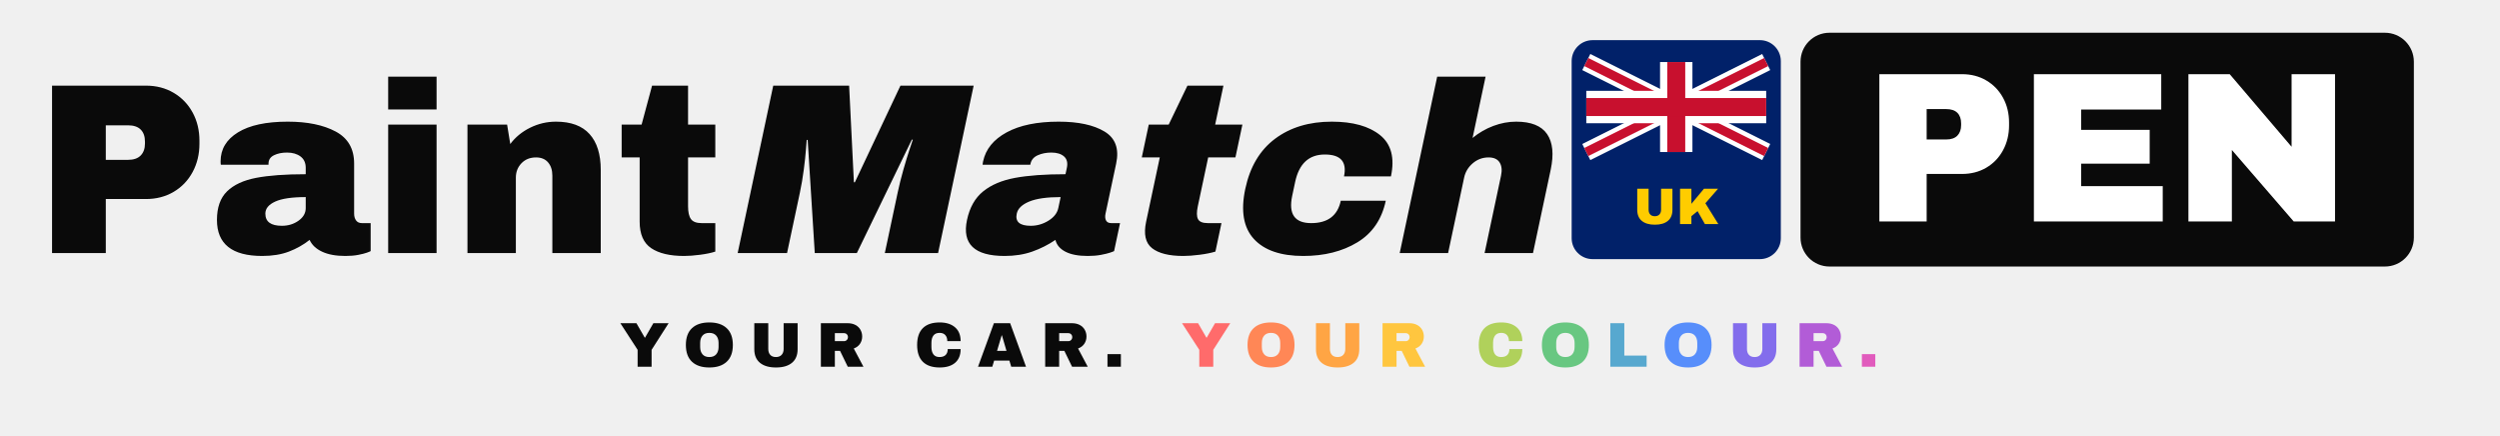
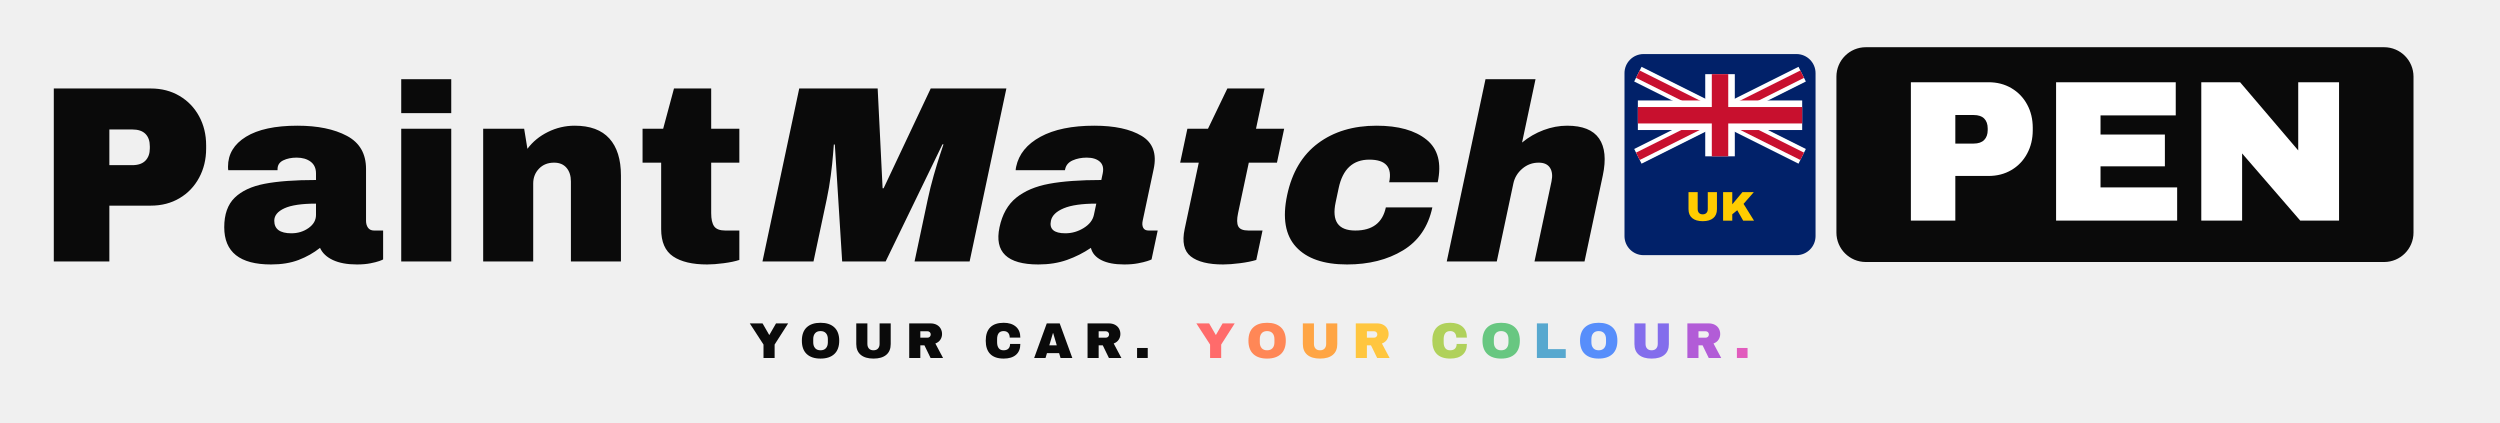
- <svg xmlns="http://www.w3.org/2000/svg" viewBox="0 0 2260.46 393.80" role="img" aria-label="PaintMatchPen">
+ <svg xmlns="http://www.w3.org/2000/svg" viewBox="0 0 2187.82 369.60" role="img" aria-label="PaintMatchPen">
  <path d="M180.4 127.16V130.02Q180.4 144.1 174.24 155.54Q168.08 166.98 157.08 173.47Q146.08 179.96 132.0 179.96H95.7V228.8H47.08V77.44H132.0Q146.08 77.44 157.08 83.93Q168.08 90.42 174.24 101.75Q180.4 113.08 180.4 127.16ZM95.7 144.54H115.72Q123.42 144.54 127.27 140.58Q131.12 136.62 131.12 129.8V128.04Q131.12 121 127.27 117.15Q123.42 113.3 115.72 113.3H95.7Z M320.32 147.84V193.16Q320.32 196.9 322.08 199.32Q323.84 201.74 327.36 201.74H335.28V227.04Q334.62 227.48 331.87 228.47Q329.12 229.46 324.06 230.45Q319.0 231.44 312.4 231.44Q299.64 231.44 291.39 227.59Q283.14 223.74 280.06 216.92Q271.7 223.52 261.36 227.48Q251.02 231.44 237.16 231.44Q196.24 231.44 196.24 198.88Q196.24 181.94 205.37 173.03Q214.5 164.12 231.66 160.82Q248.82 157.52 276.54 157.52V151.8Q276.54 144.98 271.81 141.46Q267.08 137.94 259.6 137.94Q252.78 137.94 247.83 140.36Q242.88 142.78 242.88 148.06V148.94H199.76Q199.54 147.84 199.54 145.86Q199.54 129.36 215.27 119.68Q231.0 110 260.26 110Q286.88 110 303.6 118.91Q320.32 127.82 320.32 147.84ZM240.02 193.16Q240.02 204.16 254.98 204.16Q263.56 204.16 270.05 199.54Q276.54 194.92 276.54 188.1V178.2Q257.84 178.2 248.93 182.27Q240.02 186.34 240.02 193.16Z M351.12 99.0V69.3H394.9V99.0ZM351.12 228.8V112.64H394.9V228.8Z M543.4 153.56V228.8H499.62V158.84Q499.62 151.36 495.77 146.85Q491.92 142.34 484.88 142.34Q476.74 142.34 471.68 147.62Q466.62 152.9 466.62 160.6V228.8H422.84V112.64H458.7L461.56 130.24Q468.38 121 479.49 115.5Q490.6 110 502.92 110Q523.16 110 533.28 121.22Q543.4 132.44 543.4 153.56Z M647.02 112.64V142.34H622.38V186.56Q622.38 194.48 625.02 198.11Q627.66 201.74 634.7 201.74H647.02V227.48Q641.74 229.24 633.38 230.34Q625.02 231.44 618.86 231.44Q599.5 231.44 589.05 224.4Q578.6 217.36 578.6 200.42V142.34H562.32V112.64H580.36L589.82 77.44H622.38V112.64Z" fill="#0A0A0A" />
  <path d="M800.36 228.8 811.957 174.24Q814.108 164.12 817.146 153.45Q820.184 142.78 822.607 135.52Q825.03 128.26 825.671 126.28H824.791L775.06 228.8H737.0L730.585 126.5H729.705Q729.504 128.48 728.974 135.63Q728.444 142.78 727.056 153.45Q725.668 164.12 723.517 174.24L711.92 228.8H667.26L699.433 77.44H768.073L772.388 164.78H773.268L814.493 77.44H880.713L848.54 228.8Z M1009.629 147.84 999.996 193.16Q999.201 196.9 1000.446 199.32Q1001.692 201.74 1005.212 201.74H1013.132L1007.754 227.04Q1007.001 227.48 1004.04 228.47Q1001.08 229.46 995.809 230.45Q990.539 231.44 983.939 231.44Q971.179 231.44 963.747 227.59Q956.316 223.74 954.685 216.92Q944.922 223.52 933.741 227.48Q922.559 231.44 908.699 231.44Q867.779 231.44 874.7 198.88Q878.3 181.94 889.324 173.03Q900.348 164.12 918.21 160.82Q936.071 157.52 963.791 157.52L965.007 151.8Q966.456 144.98 962.475 141.46Q958.493 137.94 951.013 137.94Q944.193 137.94 938.729 140.36Q933.264 142.78 932.142 148.06L931.955 148.94H888.835Q888.849 147.84 889.269 145.86Q892.777 129.36 910.564 119.68Q928.352 110 957.612 110Q984.232 110 999.058 118.91Q1013.884 127.82 1009.629 147.84ZM919.696 193.16Q917.357 204.16 932.317 204.16Q940.897 204.16 948.369 199.54Q955.841 194.92 957.291 188.1L959.395 178.2Q940.695 178.2 930.92 182.27Q921.145 186.34 919.696 193.16Z M1123.811 112.64 1117.498 142.34H1092.858L1083.458 186.56Q1081.775 194.48 1083.643 198.11Q1085.512 201.74 1092.552 201.74H1104.872L1099.401 227.48Q1093.746 229.24 1085.153 230.34Q1076.559 231.44 1070.399 231.44Q1051.039 231.44 1042.085 224.4Q1033.132 217.36 1036.732 200.42L1049.078 142.34H1032.798L1039.111 112.64H1057.151L1074.093 77.44H1106.653L1099.171 112.64Z M1258.17 159.5H1215.71Q1219.919 139.7 1198.359 139.7Q1176.799 139.7 1171.515 164.56L1168.849 177.1Q1163.612 201.74 1186.052 201.74Q1208.492 201.74 1212.794 181.5H1253.494Q1248.116 206.8 1227.788 219.12Q1207.459 231.44 1178.859 231.44Q1148.279 231.44 1134.172 216.04Q1120.066 200.64 1126.425 170.72Q1132.785 140.8 1153.438 125.4Q1174.092 110 1204.672 110Q1233.272 110 1248.386 122.21Q1263.501 134.42 1258.17 159.5Z M1371.432 110Q1391.672 110 1399.407 121.22Q1407.142 132.44 1402.653 153.56L1386.66 228.8H1342.88L1357.75 158.84Q1359.34 151.36 1356.449 146.85Q1353.558 142.34 1346.518 142.34Q1338.378 142.34 1332.195 147.62Q1326.013 152.9 1324.376 160.6L1309.88 228.8H1266.1L1300.003 69.3H1343.783L1331.999 124.74Q1340.535 117.7 1350.813 113.85Q1361.092 110 1371.432 110Z" fill="#0A0A0A" />
-   <rect x="1421.64" y="36.30" width="189.20" height="198.00" rx="18.92" ry="18.92" fill="#012169" />
-   <line x1="1434.88" y1="56.10" x2="1597.60" y2="137.46" stroke="#FFF" stroke-width="16.27" />
-   <line x1="1597.60" y1="56.10" x2="1434.88" y2="137.46" stroke="#FFF" stroke-width="16.27" />
-   <line x1="1434.88" y1="56.10" x2="1597.60" y2="137.46" stroke="#C8102E" stroke-width="8.14" />
-   <line x1="1597.60" y1="56.10" x2="1434.88" y2="137.46" stroke="#C8102E" stroke-width="8.14" />
-   <line x1="1516.24" y1="56.10" x2="1516.24" y2="137.46" stroke="#FFF" stroke-width="29.29" />
-   <line x1="1434.88" y1="96.78" x2="1597.60" y2="96.78" stroke="#FFF" stroke-width="29.29" />
-   <line x1="1516.24" y1="56.10" x2="1516.24" y2="137.46" stroke="#C8102E" stroke-width="16.27" />
-   <line x1="1434.88" y1="96.78" x2="1597.60" y2="96.78" stroke="#C8102E" stroke-width="16.27" />
-   <path d="M1496.902 203.17Q1489.279 203.17 1485.118 199.731Q1480.958 196.291 1480.958 189.736V170.631H1491.231V189.597Q1491.231 192.293 1492.672 193.897Q1494.113 195.5 1496.856 195.5Q1499.598 195.5 1501.063 193.873Q1502.527 192.246 1502.527 189.597V170.631H1512.8V189.736Q1512.8 196.291 1508.663 199.731Q1504.526 203.17 1496.902 203.17Z M1541.342 170.631H1554.079L1542.597 183.786L1554.311 202.613H1542.179L1535.531 190.898L1529.953 195.454V202.613H1519.68V170.631H1529.953V184.298Z" fill="#FFCC00" />
-   <rect x="1632.84" y="33.79" width="546.43" height="203.02" rx="22.0" ry="22.0" fill="#0A0A0A" stroke="#0A0A0A" stroke-width="8.36" />
-   <path d="M1817.288 110.822V113.339Q1817.288 125.729 1811.867 135.796Q1806.446 145.864 1796.766 151.575Q1787.086 157.286 1774.696 157.286H1742.752V200.265H1699.966V67.068H1774.696Q1787.086 67.068 1796.766 72.78Q1806.446 78.491 1811.867 88.461Q1817.288 98.432 1817.288 110.822ZM1742.752 126.116H1760.37Q1767.146 126.116 1770.534 122.632Q1773.922 119.147 1773.922 113.145V111.596Q1773.922 105.401 1770.534 102.013Q1767.146 98.625 1760.37 98.625H1742.752Z M1839.746 67.068H1954.938V99.012H1882.531V117.404H1944.483V147.993H1882.531V168.321H1956.293V200.265H1839.746Z M2074.776 200.265 2018.826 135.603V200.265H1979.525V67.068H2016.89L2072.84 132.699V67.068H2112.141V200.265Z" fill="#FFF" />
-   <path d="M589.402 331.584H576.761V316.312L561.145 292.23H575.674L583.224 305.329H583.453L591.004 292.23H604.789L589.402 316.312Z" fill="#0A0A0A" />
-   <path d="M662.904 311.907Q662.904 321.86 657.356 327.065Q651.807 332.27 641.626 332.27Q631.444 332.27 625.924 327.094Q620.404 321.917 620.404 311.907Q620.404 301.897 625.924 296.721Q631.444 291.544 641.626 291.544Q651.807 291.544 657.356 296.749Q662.904 301.954 662.904 311.907ZM633.332 310.077V313.738Q633.332 317.913 635.448 320.373Q637.564 322.832 641.626 322.832Q645.687 322.832 647.832 320.373Q649.977 317.913 649.977 313.738V310.077Q649.977 305.901 647.832 303.442Q645.687 300.982 641.626 300.982Q637.564 300.982 635.448 303.442Q633.332 305.901 633.332 310.077Z" fill="#0A0A0A" />
-   <path d="M701.914 332.27Q692.534 332.27 687.414 328.038Q682.295 323.805 682.295 315.74V292.23H694.936V315.568Q694.936 318.886 696.709 320.859Q698.482 322.832 701.857 322.832Q705.232 322.832 707.034 320.83Q708.836 318.828 708.836 315.568V292.23H721.477V315.74Q721.477 323.805 716.386 328.038Q711.295 332.27 701.914 332.27Z" fill="#0A0A0A" />
-   <path d="M772.27 315.11 781.022 331.584H766.836L759.858 317.227H755.168V331.584H742.526V292.23H766.608Q770.84 292.23 773.843 293.861Q776.846 295.491 778.362 298.265Q779.878 301.039 779.878 304.3Q779.878 307.903 777.933 310.82Q775.988 313.738 772.27 315.11ZM763.462 301.211H755.168V308.475H763.462Q764.949 308.475 765.978 307.417Q767.008 306.359 767.008 304.814Q767.008 303.27 765.978 302.24Q764.949 301.211 763.462 301.211Z" fill="#0A0A0A" />
+   <rect x="1421.64" y="47.30" width="167.20" height="176.00" rx="16.72" ry="16.72" fill="#012169" />
+   <line x1="1433.34" y1="64.90" x2="1577.14" y2="136.80" stroke="#FFF" stroke-width="14.38" />
+   <line x1="1577.14" y1="64.90" x2="1433.34" y2="136.80" stroke="#FFF" stroke-width="14.38" />
+   <line x1="1433.34" y1="64.90" x2="1577.14" y2="136.80" stroke="#C8102E" stroke-width="7.19" />
+   <line x1="1577.14" y1="64.90" x2="1433.34" y2="136.80" stroke="#C8102E" stroke-width="7.19" />
+   <line x1="1505.24" y1="64.90" x2="1505.24" y2="136.80" stroke="#FFF" stroke-width="25.88" />
+   <line x1="1433.34" y1="100.85" x2="1577.14" y2="100.85" stroke="#FFF" stroke-width="25.88" />
+   <line x1="1505.24" y1="64.90" x2="1505.24" y2="136.80" stroke="#C8102E" stroke-width="14.38" />
+   <line x1="1433.34" y1="100.85" x2="1577.14" y2="100.85" stroke="#C8102E" stroke-width="14.38" />
+   <path d="M1490.126 193.563Q1484.168 193.563 1480.916 190.875Q1477.664 188.186 1477.664 183.064V168.131H1485.694V182.955Q1485.694 185.062 1486.82 186.315Q1487.946 187.569 1490.09 187.569Q1492.233 187.569 1493.378 186.297Q1494.522 185.025 1494.522 182.955V168.131H1502.551V183.064Q1502.551 188.186 1499.318 190.875Q1496.084 193.563 1490.126 193.563Z M1524.859 168.131H1534.814L1525.84 178.413L1534.996 193.127H1525.513L1520.318 183.972L1515.958 187.532V193.127H1507.929V168.131H1515.958V178.813Z" fill="#FFCC00" />
+   <rect x="1610.84" y="45.06" width="497.55" height="180.49" rx="22.0" ry="22.0" fill="#0A0A0A" stroke="#0A0A0A" stroke-width="7.48" />
+   <path d="M1778.92 111.744V114.032Q1778.92 125.296 1773.992 134.448Q1769.064 143.6 1760.264 148.792Q1751.464 153.984 1740.2 153.984H1711.16V193.056H1672.264V71.968H1740.2Q1751.464 71.968 1760.264 77.16Q1769.064 82.352 1773.992 91.416Q1778.92 100.48 1778.92 111.744ZM1711.16 125.648H1727.176Q1733.336 125.648 1736.416 122.48Q1739.496 119.312 1739.496 113.856V112.448Q1739.496 106.816 1736.416 103.736Q1733.336 100.656 1727.176 100.656H1711.16Z M1799.336 71.968H1904.056V101.008H1838.232V117.728H1894.552V145.536H1838.232V164.016H1905.288V193.056H1799.336Z M2013.0 193.056 1962.136 134.272V193.056H1926.408V71.968H1960.376L2011.24 131.632V71.968H2046.968V193.056Z" fill="#FFF" />
+   <path d="M677.89 313.28H668.166V301.532L656.154 283.008H667.33L673.138 293.084H673.314L679.122 283.008H689.726L677.89 301.532Z" fill="#0A0A0A" />
+   <path d="M734.43 298.144Q734.43 305.8 730.162 309.804Q725.894 313.808 718.062 313.808Q710.23 313.808 705.984 309.826Q701.738 305.844 701.738 298.144Q701.738 290.444 705.984 286.462Q710.23 282.48 718.062 282.48Q725.894 282.48 730.162 286.484Q734.43 290.488 734.43 298.144ZM711.682 296.736V299.552Q711.682 302.764 713.31 304.656Q714.938 306.548 718.062 306.548Q721.186 306.548 722.836 304.656Q724.486 302.764 724.486 299.552V296.736Q724.486 293.524 722.836 291.632Q721.186 289.74 718.062 289.74Q714.938 289.74 713.31 291.632Q711.682 293.524 711.682 296.736Z" fill="#0A0A0A" />
+   <path d="M764.438 313.808Q757.222 313.808 753.284 310.552Q749.346 307.296 749.346 301.092V283.008H759.07V300.96Q759.07 303.512 760.434 305.03Q761.798 306.548 764.394 306.548Q766.99 306.548 768.376 305.008Q769.762 303.468 769.762 300.96V283.008H779.486V301.092Q779.486 307.296 775.57 310.552Q771.654 313.808 764.438 313.808Z" fill="#0A0A0A" />
+   <path d="M818.558 300.608 825.29 313.28H814.378L809.01 302.236H805.402V313.28H795.678V283.008H814.202Q817.458 283.008 819.768 284.262Q822.078 285.516 823.244 287.65Q824.41 289.784 824.41 292.292Q824.41 295.064 822.914 297.308Q821.418 299.552 818.558 300.608ZM811.782 289.916H805.402V295.504H811.782Q812.926 295.504 813.718 294.69Q814.51 293.876 814.51 292.688Q814.51 291.5 813.718 290.708Q812.926 289.916 811.782 289.916Z" fill="#0A0A0A" />
  <path d="" fill="#0A0A0A" />
-   <path d="M868.938 308.418H856.869Q856.869 304.986 855.067 302.984Q853.266 300.982 849.948 300.982Q846.116 300.982 844.314 303.384Q842.512 305.787 842.512 310.077V313.738Q842.512 317.97 844.314 320.401Q846.116 322.832 849.834 322.832Q853.494 322.832 855.382 320.945Q857.27 319.057 857.27 315.625H868.938Q868.938 323.69 863.991 327.98Q859.043 332.27 850.005 332.27Q839.938 332.27 834.761 327.122Q829.585 321.974 829.585 311.907Q829.585 301.84 834.761 296.692Q839.938 291.544 850.005 291.544Q858.757 291.544 863.848 295.92Q868.938 300.296 868.938 308.418Z" fill="#0A0A0A" />
-   <path d="M914.698 331.584 913.04 326.036H899.254L897.596 331.584H884.668L899.026 292.23H913.726L928.083 331.584ZM901.886 317.227H910.408L906.29 303.213H906.061Z" fill="#0A0A0A" />
-   <path d="M975.159 315.11 983.91 331.584H969.725L962.746 317.227H958.056V331.584H945.415V292.23H969.496Q973.729 292.23 976.732 293.861Q979.735 295.491 981.251 298.265Q982.766 301.039 982.766 304.3Q982.766 307.903 980.822 310.82Q978.877 313.738 975.159 315.11ZM966.35 301.211H958.056V308.475H966.35Q967.837 308.475 968.867 307.417Q969.896 306.359 969.896 304.814Q969.896 303.27 968.867 302.24Q967.837 301.211 966.35 301.211Z" fill="#0A0A0A" />
-   <path d="M1001.757 331.584V320.201H1013.883V331.584Z" fill="#0A0A0A" />
-   <path d="M1097.452 331.584H1084.811V316.312L1069.196 292.23H1083.724L1091.275 305.329H1091.504L1099.054 292.23H1112.839L1097.452 316.312Z" fill="rgb(255,107,107)" />
-   <path d="M1170.954 311.907Q1170.954 321.86 1165.406 327.065Q1159.858 332.27 1149.676 332.27Q1139.494 332.27 1133.975 327.094Q1128.455 321.917 1128.455 311.907Q1128.455 301.897 1133.975 296.721Q1139.494 291.544 1149.676 291.544Q1159.858 291.544 1165.406 296.749Q1170.954 301.954 1170.954 311.907ZM1141.382 310.077V313.738Q1141.382 317.913 1143.498 320.373Q1145.615 322.832 1149.676 322.832Q1153.737 322.832 1155.882 320.373Q1158.027 317.913 1158.027 313.738V310.077Q1158.027 305.901 1155.882 303.442Q1153.737 300.982 1149.676 300.982Q1145.615 300.982 1143.498 303.442Q1141.382 305.901 1141.382 310.077Z" fill="rgb(255,135,86)" />
-   <path d="M1209.965 332.27Q1200.584 332.27 1195.465 328.038Q1190.345 323.805 1190.345 315.74V292.23H1202.986V315.568Q1202.986 318.886 1204.76 320.859Q1206.533 322.832 1209.908 322.832Q1213.282 322.832 1215.084 320.83Q1216.886 318.828 1216.886 315.568V292.23H1229.527V315.74Q1229.527 323.805 1224.436 328.038Q1219.346 332.27 1209.965 332.27Z" fill="rgb(255,165,68)" />
-   <path d="M1280.321 315.11 1289.072 331.584H1274.887L1267.908 317.227H1263.218V331.584H1250.577V292.23H1274.658Q1278.891 292.23 1281.894 293.861Q1284.897 295.491 1286.413 298.265Q1287.928 301.039 1287.928 304.3Q1287.928 307.903 1285.984 310.82Q1284.039 313.738 1280.321 315.11ZM1271.512 301.211H1263.218V308.475H1271.512Q1272.999 308.475 1274.029 307.417Q1275.058 306.359 1275.058 304.814Q1275.058 303.27 1274.029 302.24Q1272.999 301.211 1271.512 301.211Z" fill="rgb(255,198,63)" />
+   <path d="M892.918 295.46H883.634Q883.634 292.82 882.248 291.28Q880.862 289.74 878.31 289.74Q875.362 289.74 873.976 291.588Q872.59 293.436 872.59 296.736V299.552Q872.59 302.808 873.976 304.678Q875.362 306.548 878.222 306.548Q881.038 306.548 882.49 305.096Q883.942 303.644 883.942 301.004H892.918Q892.918 307.208 889.112 310.508Q885.306 313.808 878.354 313.808Q870.61 313.808 866.628 309.848Q862.646 305.888 862.646 298.144Q862.646 290.4 866.628 286.44Q870.61 282.48 878.354 282.48Q885.086 282.48 889.002 285.846Q892.918 289.212 892.918 295.46Z" fill="#0A0A0A" />
+   <path d="M928.118 313.28 926.842 309.012H916.238L914.962 313.28H905.018L916.062 283.008H927.37L938.414 313.28ZM918.262 302.236H924.818L921.65 291.456H921.474Z" fill="#0A0A0A" />
+   <path d="M974.626 300.608 981.358 313.28H970.446L965.078 302.236H961.47V313.28H951.746V283.008H970.27Q973.526 283.008 975.836 284.262Q978.146 285.516 979.312 287.65Q980.478 289.784 980.478 292.292Q980.478 295.064 978.982 297.308Q977.486 299.552 974.626 300.608ZM967.85 289.916H961.47V295.504H967.85Q968.994 295.504 969.786 294.69Q970.578 293.876 970.578 292.688Q970.578 291.5 969.786 290.708Q968.994 289.916 967.85 289.916Z" fill="#0A0A0A" />
+   <path d="M995.086 313.28V304.524H1004.414V313.28Z" fill="#0A0A0A" />
+   <path d="M1068.698 313.28H1058.974V301.532L1046.962 283.008H1058.138L1063.946 293.084H1064.122L1069.93 283.008H1080.534L1068.698 301.532Z" fill="rgb(255,107,107)" />
+   <path d="M1125.238 298.144Q1125.238 305.8 1120.97 309.804Q1116.702 313.808 1108.87 313.808Q1101.038 313.808 1096.792 309.826Q1092.546 305.844 1092.546 298.144Q1092.546 290.444 1096.792 286.462Q1101.038 282.48 1108.87 282.48Q1116.702 282.48 1120.97 286.484Q1125.238 290.488 1125.238 298.144ZM1102.49 296.736V299.552Q1102.49 302.764 1104.118 304.656Q1105.746 306.548 1108.87 306.548Q1111.994 306.548 1113.644 304.656Q1115.294 302.764 1115.294 299.552V296.736Q1115.294 293.524 1113.644 291.632Q1111.994 289.74 1108.87 289.74Q1105.746 289.74 1104.118 291.632Q1102.49 293.524 1102.49 296.736Z" fill="rgb(255,135,86)" />
+   <path d="M1155.246 313.808Q1148.03 313.808 1144.092 310.552Q1140.154 307.296 1140.154 301.092V283.008H1149.878V300.96Q1149.878 303.512 1151.242 305.03Q1152.606 306.548 1155.202 306.548Q1157.798 306.548 1159.184 305.008Q1160.57 303.468 1160.57 300.96V283.008H1170.294V301.092Q1170.294 307.296 1166.378 310.552Q1162.462 313.808 1155.246 313.808Z" fill="rgb(255,165,68)" />
+   <path d="M1209.366 300.608 1216.098 313.28H1205.186L1199.818 302.236H1196.21V313.28H1186.486V283.008H1205.01Q1208.266 283.008 1210.576 284.262Q1212.886 285.516 1214.052 287.65Q1215.218 289.784 1215.218 292.292Q1215.218 295.064 1213.722 297.308Q1212.226 299.552 1209.366 300.608ZM1202.59 289.916H1196.21V295.504H1202.59Q1203.734 295.504 1204.526 294.69Q1205.318 293.876 1205.318 292.688Q1205.318 291.5 1204.526 290.708Q1203.734 289.916 1202.59 289.916Z" fill="rgb(255,198,63)" />
  <path d="" fill="rgb(220,213,74)" />
-   <path d="M1376.989 308.418H1364.92Q1364.92 304.986 1363.118 302.984Q1361.316 300.982 1357.998 300.982Q1354.166 300.982 1352.364 303.384Q1350.562 305.787 1350.562 310.077V313.738Q1350.562 317.97 1352.364 320.401Q1354.166 322.832 1357.884 322.832Q1361.545 322.832 1363.432 320.945Q1365.32 319.057 1365.32 315.625H1376.989Q1376.989 323.69 1372.041 327.98Q1367.093 332.27 1358.056 332.27Q1347.988 332.27 1342.812 327.122Q1337.635 321.974 1337.635 311.907Q1337.635 301.84 1342.812 296.692Q1347.988 291.544 1358.056 291.544Q1366.807 291.544 1371.898 295.92Q1376.989 300.296 1376.989 308.418Z" fill="rgb(176,209,91)" />
-   <path d="M1437.22 311.907Q1437.22 321.86 1431.672 327.065Q1426.124 332.27 1415.942 332.27Q1405.76 332.27 1400.241 327.094Q1394.721 321.917 1394.721 311.907Q1394.721 301.897 1400.241 296.721Q1405.76 291.544 1415.942 291.544Q1426.124 291.544 1431.672 296.749Q1437.22 301.954 1437.22 311.907ZM1407.648 310.077V313.738Q1407.648 317.913 1409.764 320.373Q1411.881 322.832 1415.942 322.832Q1420.003 322.832 1422.148 320.373Q1424.293 317.913 1424.293 313.738V310.077Q1424.293 305.901 1422.148 303.442Q1420.003 300.982 1415.942 300.982Q1411.881 300.982 1409.764 303.442Q1407.648 305.901 1407.648 310.077Z" fill="rgb(104,199,129)" />
-   <path d="M1456.611 292.23H1469.252V321.517H1489.444V331.584H1456.611Z" fill="rgb(87,168,207)" />
-   <path d="M1548.188 311.907Q1548.188 321.86 1542.64 327.065Q1537.092 332.27 1526.91 332.27Q1516.728 332.27 1511.209 327.094Q1505.689 321.917 1505.689 311.907Q1505.689 301.897 1511.209 296.721Q1516.728 291.544 1526.91 291.544Q1537.092 291.544 1542.64 296.749Q1548.188 301.954 1548.188 311.907ZM1518.616 310.077V313.738Q1518.616 317.913 1520.732 320.373Q1522.849 322.832 1526.91 322.832Q1530.971 322.832 1533.116 320.373Q1535.261 317.913 1535.261 313.738V310.077Q1535.261 305.901 1533.116 303.442Q1530.971 300.982 1526.91 300.982Q1522.849 300.982 1520.732 303.442Q1518.616 305.901 1518.616 310.077Z" fill="rgb(87,142,251)" />
-   <path d="M1587.199 332.27Q1577.818 332.27 1572.699 328.038Q1567.579 323.805 1567.579 315.74V292.23H1580.22V315.568Q1580.22 318.886 1581.994 320.859Q1583.767 322.832 1587.142 322.832Q1590.516 322.832 1592.318 320.83Q1594.12 318.828 1594.12 315.568V292.23H1606.761V315.74Q1606.761 323.805 1601.67 328.038Q1596.58 332.27 1587.199 332.27Z" fill="rgb(131,109,236)" />
-   <path d="M1657.555 315.11 1666.306 331.584H1652.121L1645.142 317.227H1640.452V331.584H1627.811V292.23H1651.892Q1656.125 292.23 1659.128 293.861Q1662.131 295.491 1663.647 298.265Q1665.162 301.039 1665.162 304.3Q1665.162 307.903 1663.218 310.82Q1661.273 313.738 1657.555 315.11ZM1648.746 301.211H1640.452V308.475H1648.746Q1650.233 308.475 1651.263 307.417Q1652.292 306.359 1652.292 304.814Q1652.292 303.27 1651.263 302.24Q1650.233 301.211 1648.746 301.211Z" fill="rgb(178,92,215)" />
-   <path d="M1684.153 331.584V320.201H1696.279V331.584Z" fill="rgb(225,91,189)" />
+   <path d="M1283.726 295.46H1274.442Q1274.442 292.82 1273.056 291.28Q1271.67 289.74 1269.118 289.74Q1266.17 289.74 1264.784 291.588Q1263.398 293.436 1263.398 296.736V299.552Q1263.398 302.808 1264.784 304.678Q1266.17 306.548 1269.03 306.548Q1271.846 306.548 1273.298 305.096Q1274.75 303.644 1274.75 301.004H1283.726Q1283.726 307.208 1279.92 310.508Q1276.114 313.808 1269.162 313.808Q1261.418 313.808 1257.436 309.848Q1253.454 305.888 1253.454 298.144Q1253.454 290.4 1257.436 286.44Q1261.418 282.48 1269.162 282.48Q1275.894 282.48 1279.81 285.846Q1283.726 289.212 1283.726 295.46Z" fill="rgb(176,209,91)" />
+   <path d="M1330.058 298.144Q1330.058 305.8 1325.79 309.804Q1321.522 313.808 1313.69 313.808Q1305.858 313.808 1301.612 309.826Q1297.366 305.844 1297.366 298.144Q1297.366 290.444 1301.612 286.462Q1305.858 282.48 1313.69 282.48Q1321.522 282.48 1325.79 286.484Q1330.058 290.488 1330.058 298.144ZM1307.31 296.736V299.552Q1307.31 302.764 1308.938 304.656Q1310.566 306.548 1313.69 306.548Q1316.814 306.548 1318.464 304.656Q1320.114 302.764 1320.114 299.552V296.736Q1320.114 293.524 1318.464 291.632Q1316.814 289.74 1313.69 289.74Q1310.566 289.74 1308.938 291.632Q1307.31 293.524 1307.31 296.736Z" fill="rgb(104,199,129)" />
+   <path d="M1344.974 283.008H1354.698V305.536H1370.23V313.28H1344.974Z" fill="rgb(87,168,207)" />
+   <path d="M1415.418 298.144Q1415.418 305.8 1411.15 309.804Q1406.882 313.808 1399.05 313.808Q1391.218 313.808 1386.972 309.826Q1382.726 305.844 1382.726 298.144Q1382.726 290.444 1386.972 286.462Q1391.218 282.48 1399.05 282.48Q1406.882 282.48 1411.15 286.484Q1415.418 290.488 1415.418 298.144ZM1392.67 296.736V299.552Q1392.67 302.764 1394.298 304.656Q1395.926 306.548 1399.05 306.548Q1402.174 306.548 1403.824 304.656Q1405.474 302.764 1405.474 299.552V296.736Q1405.474 293.524 1403.824 291.632Q1402.174 289.74 1399.05 289.74Q1395.926 289.74 1394.298 291.632Q1392.67 293.524 1392.67 296.736Z" fill="rgb(87,142,251)" />
+   <path d="M1445.426 313.808Q1438.21 313.808 1434.272 310.552Q1430.334 307.296 1430.334 301.092V283.008H1440.058V300.96Q1440.058 303.512 1441.422 305.03Q1442.786 306.548 1445.382 306.548Q1447.978 306.548 1449.364 305.008Q1450.75 303.468 1450.75 300.96V283.008H1460.474V301.092Q1460.474 307.296 1456.558 310.552Q1452.642 313.808 1445.426 313.808Z" fill="rgb(131,109,236)" />
+   <path d="M1499.546 300.608 1506.278 313.28H1495.366L1489.998 302.236H1486.39V313.28H1476.666V283.008H1495.19Q1498.446 283.008 1500.756 284.262Q1503.066 285.516 1504.232 287.65Q1505.398 289.784 1505.398 292.292Q1505.398 295.064 1503.902 297.308Q1502.406 299.552 1499.546 300.608ZM1492.77 289.916H1486.39V295.504H1492.77Q1493.914 295.504 1494.706 294.69Q1495.498 293.876 1495.498 292.688Q1495.498 291.5 1494.706 290.708Q1493.914 289.916 1492.77 289.916Z" fill="rgb(178,92,215)" />
+   <path d="M1520.006 313.28V304.524H1529.334V313.28Z" fill="rgb(225,91,189)" />
</svg>
